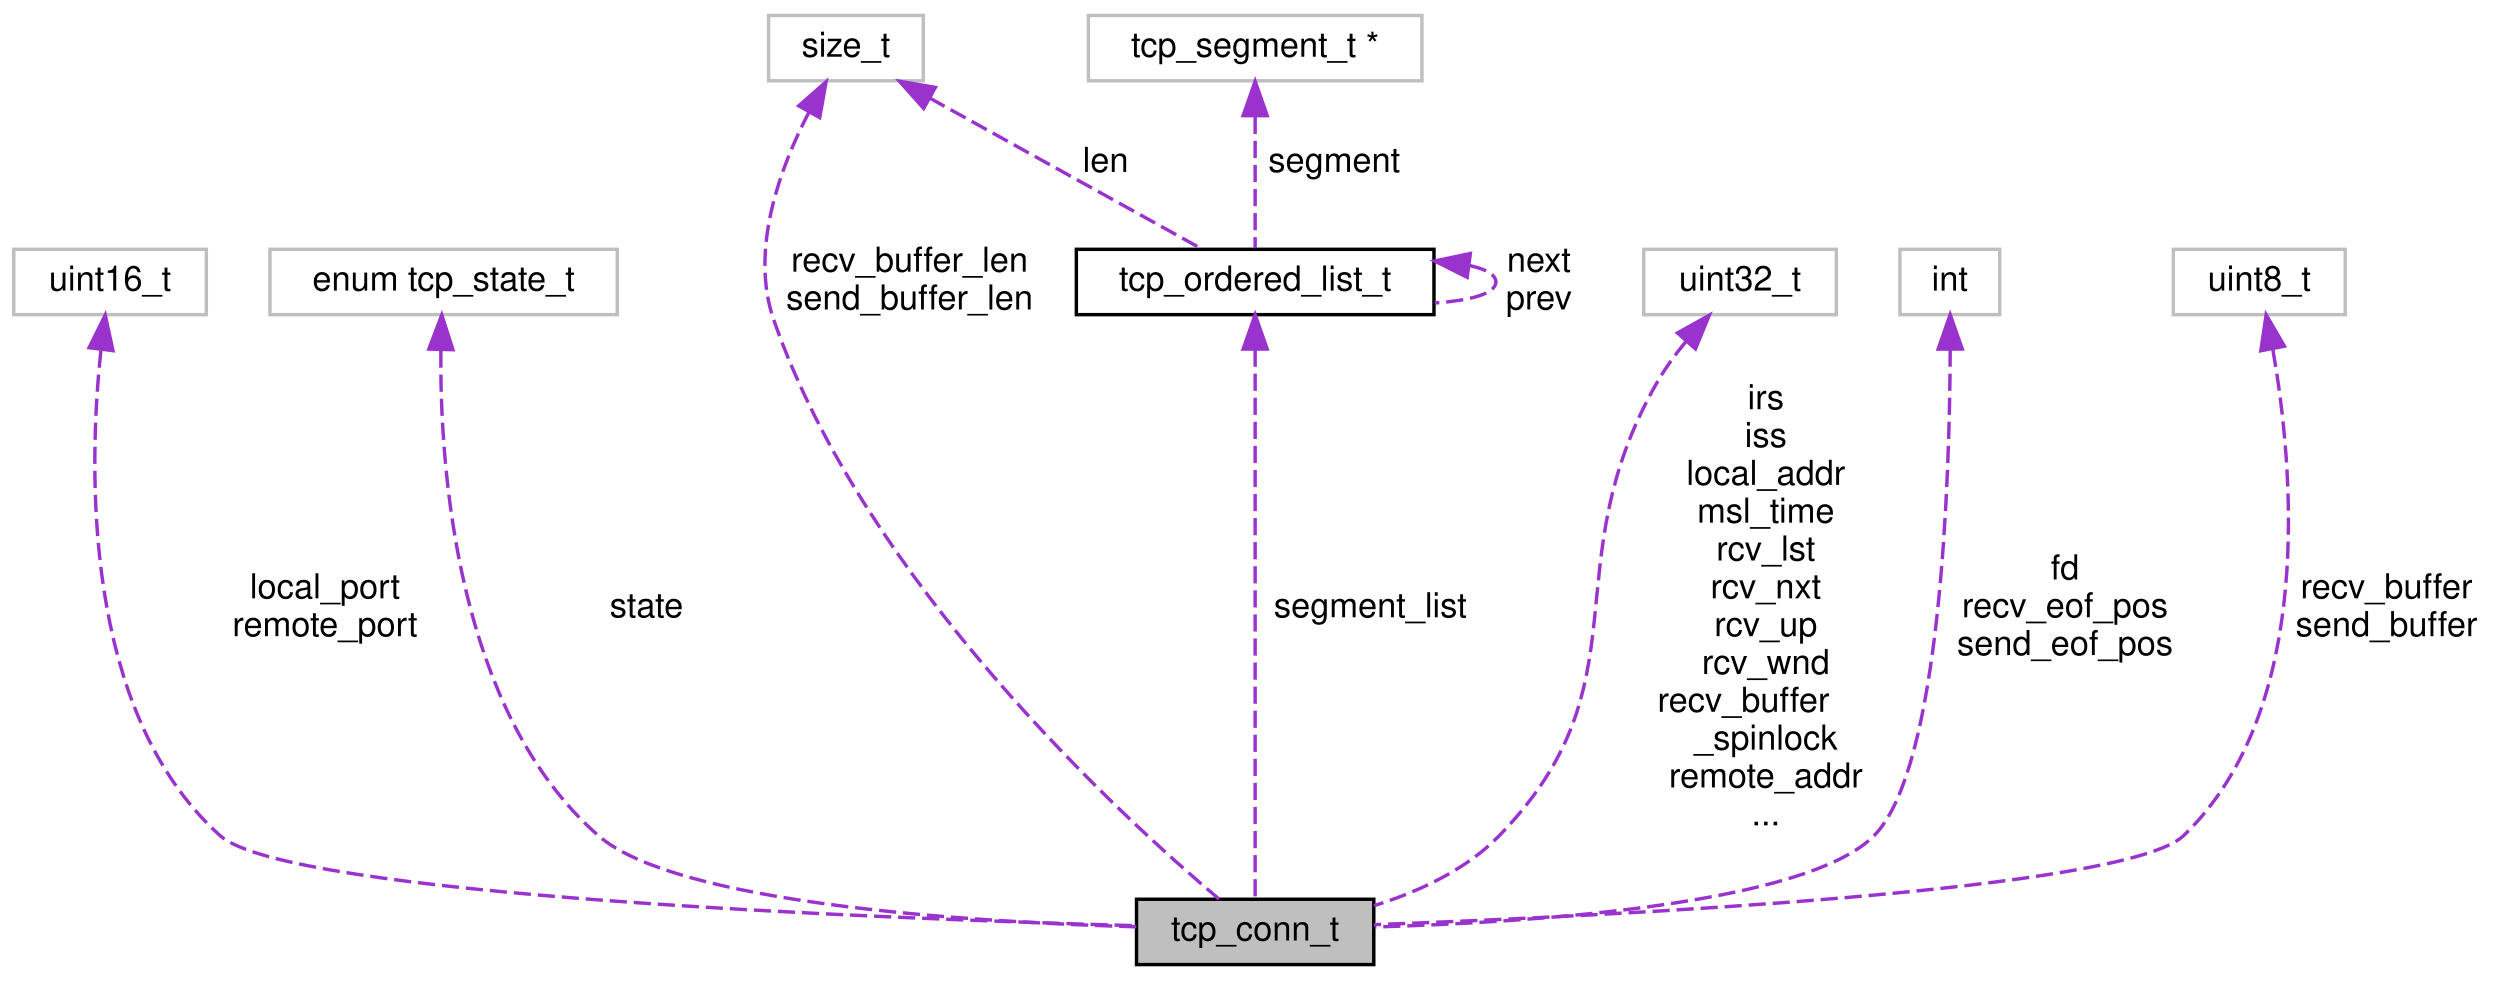
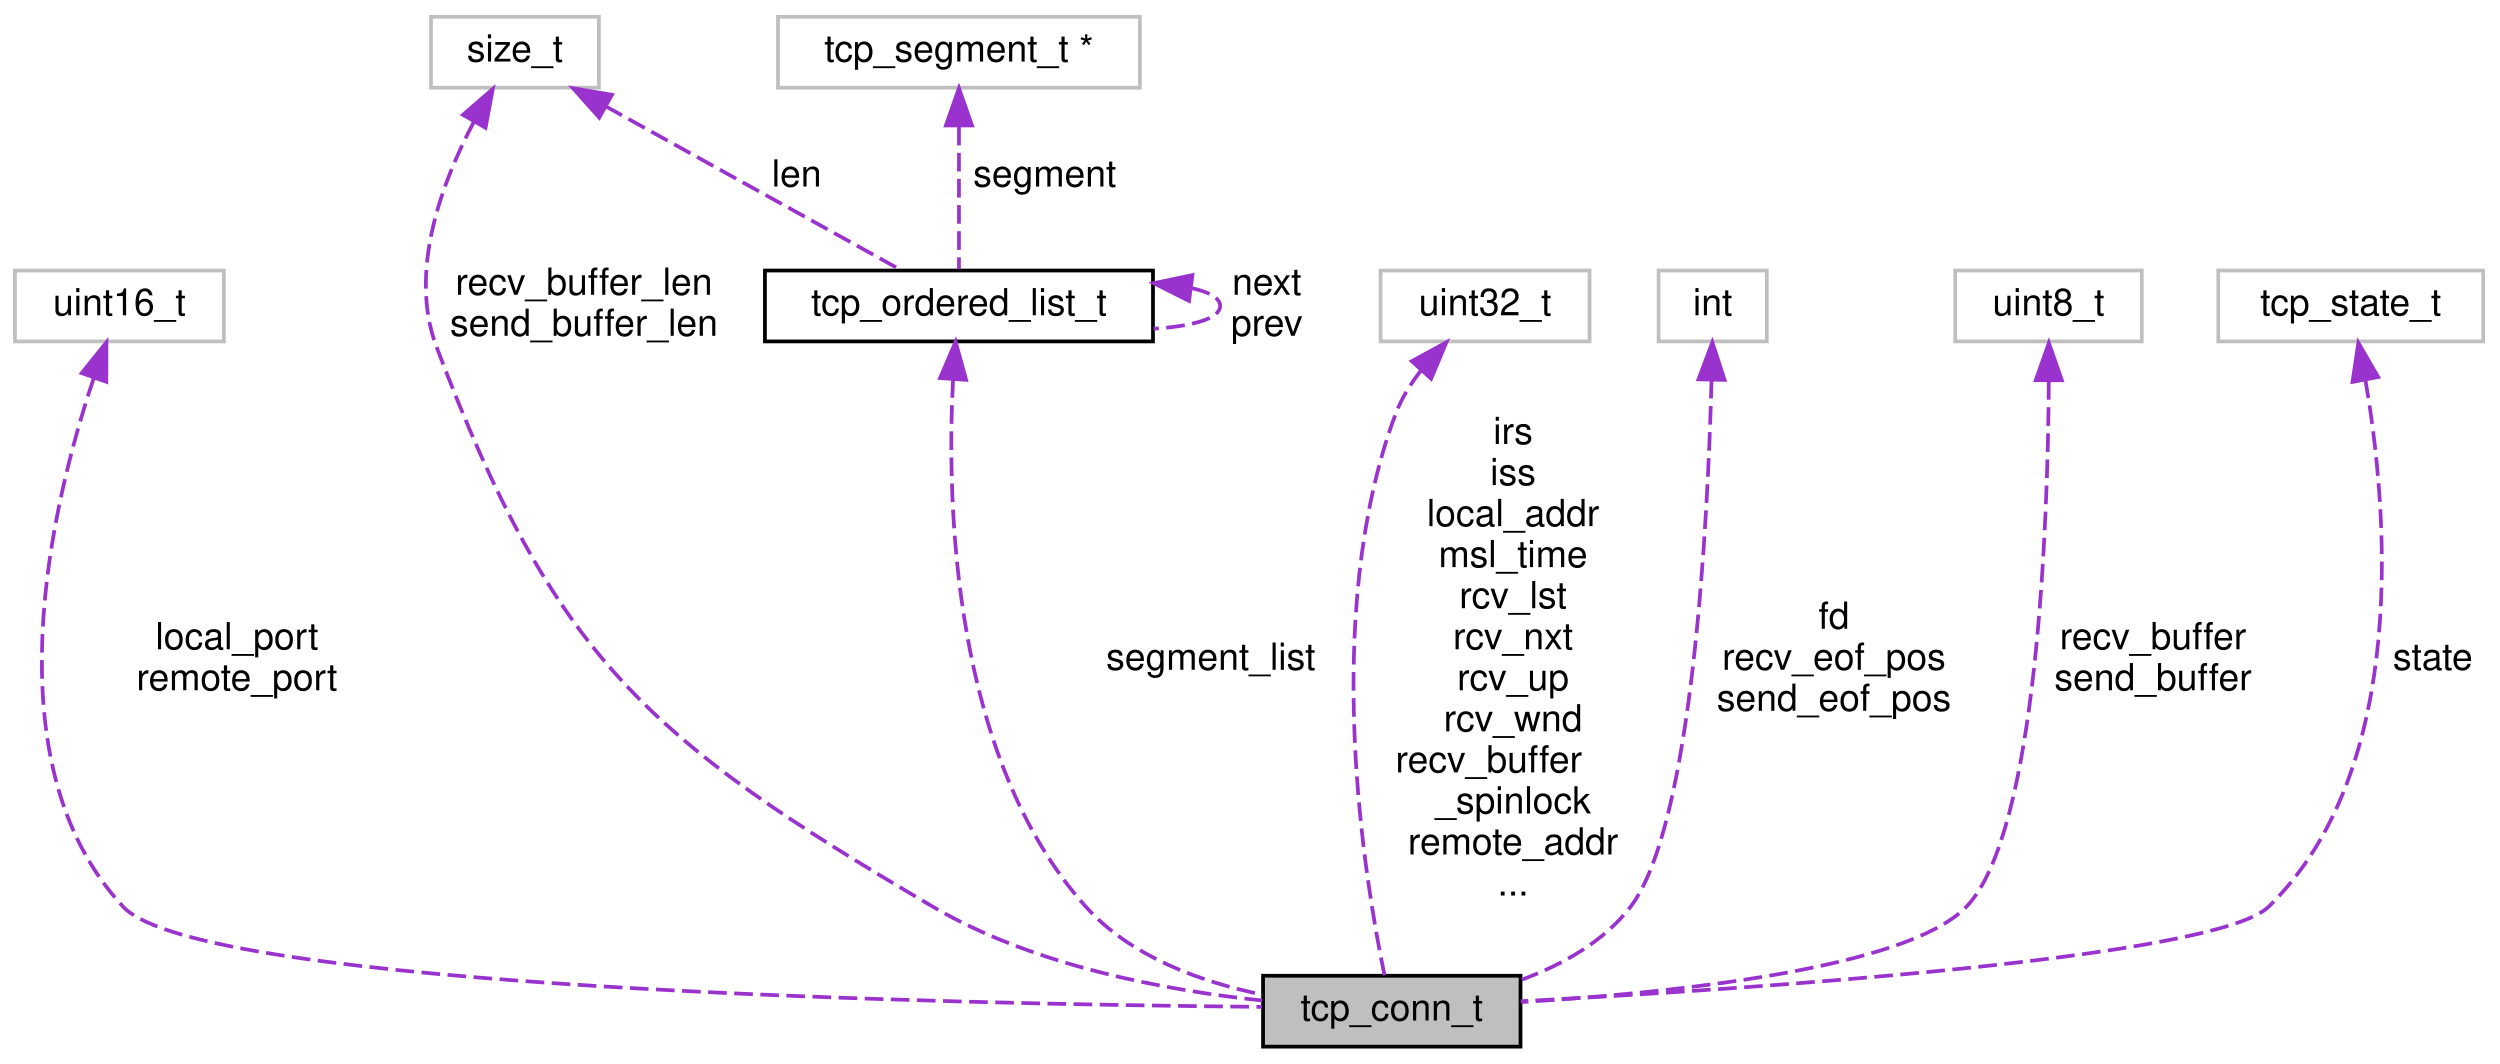
- <svg xmlns="http://www.w3.org/2000/svg" xmlns:xlink="http://www.w3.org/1999/xlink" width="727pt" height="285pt" viewBox="0.00 0.00 727.00 285.00">
+ <svg xmlns="http://www.w3.org/2000/svg" xmlns:xlink="http://www.w3.org/1999/xlink" width="670pt" height="285pt" viewBox="0.00 0.00 670.00 285.00">
  <g id="graph0" class="graph" transform="scale(1 1) rotate(0) translate(4 281)">
    <g id="node1" class="node">
      <g id="a_node1">
        <a xlink:title=" ">
-           <polygon fill="#bfbfbf" stroke="black" points="326.5,-0.5 326.5,-19.5 395.5,-19.5 395.5,-0.5 326.5,-0.5" />
-           <text text-anchor="middle" x="361" y="-7.5" font-family="Helvetica,sans-Serif" font-size="10.00">tcp_conn_t</text>
+           <polygon fill="#bfbfbf" stroke="black" points="334.5,-0.5 334.5,-19.5 403.5,-19.5 403.5,-0.5 334.5,-0.5" />
+           <text text-anchor="middle" x="369" y="-7.5" font-family="Helvetica,sans-Serif" font-size="10.00">tcp_conn_t</text>
        </a>
      </g>
    </g>
    <g id="node2" class="node">
      <g id="a_node2">
        <a xlink:title=" ">
          <polygon fill="none" stroke="#bfbfbf" points="0,-189.5 0,-208.5 56,-208.5 56,-189.5 0,-189.5" />
          <text text-anchor="middle" x="28" y="-196.5" font-family="Helvetica,sans-Serif" font-size="10.00">uint16_t</text>
        </a>
      </g>
    </g>
    <g id="edge1" class="edge">
-       <path fill="none" stroke="#9a32cd" stroke-dasharray="5,2" d="M25.33,-179.03C21.73,-145.07 19.83,-74.05 60,-38 79.47,-20.52 251.39,-13.89 326.33,-11.81" />
-       <polygon fill="#9a32cd" stroke="#9a32cd" points="21.91,-179.89 26.6,-189.39 28.85,-179.03 21.91,-179.89" />
-       <text text-anchor="middle" x="90.5" y="-107" font-family="Helvetica,sans-Serif" font-size="10.00"> local_port</text>
-       <text text-anchor="middle" x="90.5" y="-96" font-family="Helvetica,sans-Serif" font-size="10.00">remote_port</text>
+       <path fill="none" stroke="#9a32cd" stroke-dasharray="5,2" d="M21.08,-179.53C10,-146.41 -7.02,-76.75 29,-38 49.48,-15.96 251.76,-11.9 334.25,-11.16" />
+       <polygon fill="#9a32cd" stroke="#9a32cd" points="17.89,-181.01 24.53,-189.27 24.49,-178.67 17.89,-181.01" />
+       <text text-anchor="middle" x="59.5" y="-107" font-family="Helvetica,sans-Serif" font-size="10.00"> local_port</text>
+       <text text-anchor="middle" x="59.5" y="-96" font-family="Helvetica,sans-Serif" font-size="10.00">remote_port</text>
    </g>
    <g id="node3" class="node">
      <g id="a_node3">
        <a xlink:title=" ">
-           <polygon fill="none" stroke="#bfbfbf" points="74.5,-189.5 74.5,-208.5 175.5,-208.5 175.5,-189.5 74.5,-189.5" />
-           <text text-anchor="middle" x="125" y="-196.5" font-family="Helvetica,sans-Serif" font-size="10.00">enum tcp_state_t</text>
+           <polygon fill="none" stroke="#bfbfbf" points="111.5,-257.5 111.5,-276.5 156.5,-276.5 156.5,-257.5 111.5,-257.5" />
+           <text text-anchor="middle" x="134" y="-264.5" font-family="Helvetica,sans-Serif" font-size="10.00">size_t</text>
        </a>
      </g>
    </g>
    <g id="edge2" class="edge">
-       <path fill="none" stroke="#9a32cd" stroke-dasharray="5,2" d="M124.2,-179.06C123.9,-145.14 128.61,-74.19 170,-38 192.69,-18.16 277.9,-12.87 326.49,-11.48" />
-       <polygon fill="#9a32cd" stroke="#9a32cd" points="120.71,-179.49 124.47,-189.4 127.71,-179.31 120.71,-179.49" />
-       <text text-anchor="middle" x="184" y="-101.5" font-family="Helvetica,sans-Serif" font-size="10.00"> state</text>
+       <path fill="none" stroke="#9a32cd" stroke-dasharray="5,2" d="M123.01,-248.35C114.5,-232.33 105.34,-208.2 113,-188 144.61,-104.7 169.16,-83.1 246,-38 273.06,-22.12 308.43,-15.56 334.29,-12.86" />
+       <polygon fill="#9a32cd" stroke="#9a32cd" points="120.06,-250.23 128.07,-257.16 126.13,-246.75 120.06,-250.23" />
+       <text text-anchor="middle" x="152.5" y="-202" font-family="Helvetica,sans-Serif" font-size="10.00"> recv_buffer_len</text>
+       <text text-anchor="middle" x="152.5" y="-191" font-family="Helvetica,sans-Serif" font-size="10.00">send_buffer_len</text>
+     </g>
+     <g id="node7" class="node">
+       <g id="a_node7">
+         <a xlink:href="structtcp__ordered__list__t.html" target="_top" xlink:title=" ">
+           <polygon fill="none" stroke="black" points="201,-189.5 201,-208.5 305,-208.5 305,-189.5 201,-189.5" />
+           <text text-anchor="middle" x="253" y="-196.5" font-family="Helvetica,sans-Serif" font-size="10.00">tcp_ordered_list_t</text>
+         </a>
+       </g>
+     </g>
+     <g id="edge7" class="edge">
+       <path fill="none" stroke="#9a32cd" stroke-dasharray="5,2" d="M158.31,-252.51C182,-239.38 217.3,-219.8 237.44,-208.63" />
+       <polygon fill="#9a32cd" stroke="#9a32cd" points="156.6,-249.46 149.56,-257.37 160,-255.58 156.6,-249.46" />
+       <text text-anchor="middle" x="209.5" y="-231" font-family="Helvetica,sans-Serif" font-size="10.00"> len</text>
    </g>
    <g id="node4" class="node">
      <g id="a_node4">
        <a xlink:title=" ">
-           <polygon fill="none" stroke="#bfbfbf" points="219.5,-257.5 219.5,-276.5 264.5,-276.5 264.5,-257.5 219.5,-257.5" />
-           <text text-anchor="middle" x="242" y="-264.5" font-family="Helvetica,sans-Serif" font-size="10.00">size_t</text>
+           <polygon fill="none" stroke="#bfbfbf" points="366,-189.5 366,-208.5 422,-208.5 422,-189.5 366,-189.5" />
+           <text text-anchor="middle" x="394" y="-196.5" font-family="Helvetica,sans-Serif" font-size="10.00">uint32_t</text>
        </a>
      </g>
    </g>
    <g id="edge3" class="edge">
-       <path fill="none" stroke="#9a32cd" stroke-dasharray="5,2" d="M231.28,-248.44C222.95,-232.49 213.91,-208.4 221,-188 247.63,-111.4 322.73,-42.95 350.5,-19.55" />
-       <polygon fill="#9a32cd" stroke="#9a32cd" points="228.27,-250.23 236.23,-257.22 234.37,-246.79 228.27,-250.23" />
-       <text text-anchor="middle" x="260.5" y="-202" font-family="Helvetica,sans-Serif" font-size="10.00"> recv_buffer_len</text>
-       <text text-anchor="middle" x="260.5" y="-191" font-family="Helvetica,sans-Serif" font-size="10.00">send_buffer_len</text>
+       <path fill="none" stroke="#9a32cd" stroke-dasharray="5,2" d="M376.86,-181.75C374.06,-178.17 371.56,-174.18 370,-170 349.81,-115.95 361.92,-44.18 367.05,-19.64" />
+       <polygon fill="#9a32cd" stroke="#9a32cd" points="374.35,-184.2 383.65,-189.28 379.55,-179.51 374.35,-184.2" />
+       <text text-anchor="middle" x="401.5" y="-162" font-family="Helvetica,sans-Serif" font-size="10.00"> irs</text>
+       <text text-anchor="middle" x="401.5" y="-151" font-family="Helvetica,sans-Serif" font-size="10.00">iss</text>
+       <text text-anchor="middle" x="401.5" y="-140" font-family="Helvetica,sans-Serif" font-size="10.00">local_addr</text>
+       <text text-anchor="middle" x="401.5" y="-129" font-family="Helvetica,sans-Serif" font-size="10.00">msl_time</text>
+       <text text-anchor="middle" x="401.5" y="-118" font-family="Helvetica,sans-Serif" font-size="10.00">rcv_lst</text>
+       <text text-anchor="middle" x="401.5" y="-107" font-family="Helvetica,sans-Serif" font-size="10.00">rcv_nxt</text>
+       <text text-anchor="middle" x="401.5" y="-96" font-family="Helvetica,sans-Serif" font-size="10.00">rcv_up</text>
+       <text text-anchor="middle" x="401.5" y="-85" font-family="Helvetica,sans-Serif" font-size="10.00">rcv_wnd</text>
+       <text text-anchor="start" x="370" y="-74" font-family="Helvetica,sans-Serif" font-size="10.00">recv_buffer</text>
+       <text text-anchor="middle" x="401.5" y="-63" font-family="Helvetica,sans-Serif" font-size="10.00">_spinlock</text>
+       <text text-anchor="middle" x="401.5" y="-52" font-family="Helvetica,sans-Serif" font-size="10.00">remote_addr</text>
+       <text text-anchor="middle" x="401.5" y="-41" font-family="Helvetica,sans-Serif" font-size="10.00">...</text>
+     </g>
+     <g id="node5" class="node">
+       <g id="a_node5">
+         <a xlink:title=" ">
+           <polygon fill="none" stroke="#bfbfbf" points="440.5,-189.5 440.5,-208.5 469.5,-208.5 469.5,-189.5 440.5,-189.5" />
+           <text text-anchor="middle" x="455" y="-196.5" font-family="Helvetica,sans-Serif" font-size="10.00">int</text>
+         </a>
+       </g>
+     </g>
+     <g id="edge4" class="edge">
+       <path fill="none" stroke="#9a32cd" stroke-dasharray="5,2" d="M454.69,-179.2C453.72,-141.8 449.7,-59.78 433,-38 425.81,-28.62 414.74,-22.47 403.83,-18.44" />
+       <polygon fill="#9a32cd" stroke="#9a32cd" points="451.19,-179.34 454.91,-189.26 458.19,-179.19 451.19,-179.34" />
+       <text text-anchor="middle" x="487.5" y="-112.5" font-family="Helvetica,sans-Serif" font-size="10.00"> fd</text>
+       <text text-anchor="middle" x="487.5" y="-101.5" font-family="Helvetica,sans-Serif" font-size="10.00">recv_eof_pos</text>
+       <text text-anchor="middle" x="487.5" y="-90.5" font-family="Helvetica,sans-Serif" font-size="10.00">send_eof_pos</text>
+     </g>
+     <g id="node6" class="node">
+       <g id="a_node6">
+         <a xlink:title=" ">
+           <polygon fill="none" stroke="#bfbfbf" points="520,-189.5 520,-208.5 570,-208.5 570,-189.5 520,-189.5" />
+           <text text-anchor="middle" x="545" y="-196.5" font-family="Helvetica,sans-Serif" font-size="10.00">uint8_t</text>
+         </a>
+       </g>
+     </g>
+     <g id="edge5" class="edge">
+       <path fill="none" stroke="#9a32cd" stroke-dasharray="5,2" d="M545.08,-178.87C544.83,-140.85 542.04,-57.76 523,-38 506.94,-21.34 443.96,-14.89 403.69,-12.45" />
+       <polygon fill="#9a32cd" stroke="#9a32cd" points="541.58,-179.1 545.1,-189.1 548.58,-179.09 541.58,-179.1" />
+       <text text-anchor="middle" x="573" y="-107" font-family="Helvetica,sans-Serif" font-size="10.00"> recv_buffer</text>
+       <text text-anchor="middle" x="573" y="-96" font-family="Helvetica,sans-Serif" font-size="10.00">send_buffer</text>
+     </g>
+     <g id="edge6" class="edge">
+       <path fill="none" stroke="#9a32cd" stroke-dasharray="5,2" d="M251.42,-179.4C249.7,-146.59 251.04,-78.09 287,-38 299.01,-24.61 317.78,-17.84 334.33,-14.43" />
+       <polygon fill="#9a32cd" stroke="#9a32cd" points="247.93,-179.68 252.11,-189.42 254.92,-179.2 247.93,-179.68" />
+       <text text-anchor="middle" x="320.5" y="-101.5" font-family="Helvetica,sans-Serif" font-size="10.00"> segment_list</text>
+     </g>
+     <g id="edge9" class="edge">
+       <path fill="none" stroke="#9a32cd" stroke-dasharray="5,2" d="M315.4,-203.77C320.11,-202.71 323,-201.12 323,-199 323,-195.61 315.59,-193.58 305.2,-192.89" />
+       <polygon fill="#9a32cd" stroke="#9a32cd" points="314.66,-200.34 305.2,-205.11 315.57,-207.28 314.66,-200.34" />
+       <text text-anchor="middle" x="335.5" y="-202" font-family="Helvetica,sans-Serif" font-size="10.00"> next</text>
+       <text text-anchor="middle" x="335.5" y="-191" font-family="Helvetica,sans-Serif" font-size="10.00">prev</text>
    </g>
    <g id="node8" class="node">
      <g id="a_node8">
-         <a xlink:href="structtcp__ordered__list__t.html" target="_top" xlink:title=" ">
-           <polygon fill="none" stroke="black" points="309,-189.5 309,-208.5 413,-208.5 413,-189.5 309,-189.5" />
-           <text text-anchor="middle" x="361" y="-196.5" font-family="Helvetica,sans-Serif" font-size="10.00">tcp_ordered_list_t</text>
+         <a xlink:title=" ">
+           <polygon fill="none" stroke="#bfbfbf" points="204.5,-257.5 204.5,-276.5 301.5,-276.5 301.5,-257.5 204.5,-257.5" />
+           <text text-anchor="middle" x="253" y="-264.5" font-family="Helvetica,sans-Serif" font-size="10.00">tcp_segment_t *</text>
        </a>
      </g>
    </g>
    <g id="edge8" class="edge">
-       <path fill="none" stroke="#9a32cd" stroke-dasharray="5,2" d="M266.31,-252.51C290,-239.38 325.3,-219.8 345.44,-208.63" />
-       <polygon fill="#9a32cd" stroke="#9a32cd" points="264.6,-249.46 257.56,-257.37 268,-255.58 264.6,-249.46" />
-       <text text-anchor="middle" x="317.5" y="-231" font-family="Helvetica,sans-Serif" font-size="10.00"> len</text>
-     </g>
-     <g id="node5" class="node">
-       <g id="a_node5">
-         <a xlink:title=" ">
-           <polygon fill="none" stroke="#bfbfbf" points="474,-189.5 474,-208.5 530,-208.5 530,-189.5 474,-189.5" />
-           <text text-anchor="middle" x="502" y="-196.5" font-family="Helvetica,sans-Serif" font-size="10.00">uint32_t</text>
-         </a>
-       </g>
-     </g>
-     <g id="edge4" class="edge">
-       <path fill="none" stroke="#9a32cd" stroke-dasharray="5,2" d="M486.19,-181.59C483.2,-177.96 480.3,-174 478,-170 447.02,-116.15 475.31,-82.54 432,-38 422.26,-27.98 408.41,-21.63 395.53,-17.62" />
-       <polygon fill="#9a32cd" stroke="#9a32cd" points="483.81,-184.18 493.06,-189.33 489.04,-179.53 483.81,-184.18" />
-       <text text-anchor="middle" x="509.5" y="-162" font-family="Helvetica,sans-Serif" font-size="10.00"> irs</text>
-       <text text-anchor="middle" x="509.5" y="-151" font-family="Helvetica,sans-Serif" font-size="10.00">iss</text>
-       <text text-anchor="middle" x="509.5" y="-140" font-family="Helvetica,sans-Serif" font-size="10.00">local_addr</text>
-       <text text-anchor="middle" x="509.5" y="-129" font-family="Helvetica,sans-Serif" font-size="10.00">msl_time</text>
-       <text text-anchor="middle" x="509.5" y="-118" font-family="Helvetica,sans-Serif" font-size="10.00">rcv_lst</text>
-       <text text-anchor="middle" x="509.5" y="-107" font-family="Helvetica,sans-Serif" font-size="10.00">rcv_nxt</text>
-       <text text-anchor="middle" x="509.5" y="-96" font-family="Helvetica,sans-Serif" font-size="10.00">rcv_up</text>
-       <text text-anchor="middle" x="509.5" y="-85" font-family="Helvetica,sans-Serif" font-size="10.00">rcv_wnd</text>
-       <text text-anchor="start" x="478" y="-74" font-family="Helvetica,sans-Serif" font-size="10.00">recv_buffer</text>
-       <text text-anchor="middle" x="509.5" y="-63" font-family="Helvetica,sans-Serif" font-size="10.00">_spinlock</text>
-       <text text-anchor="middle" x="509.5" y="-52" font-family="Helvetica,sans-Serif" font-size="10.00">remote_addr</text>
-       <text text-anchor="middle" x="509.5" y="-41" font-family="Helvetica,sans-Serif" font-size="10.00">...</text>
-     </g>
-     <g id="node6" class="node">
-       <g id="a_node6">
-         <a xlink:title=" ">
-           <polygon fill="none" stroke="#bfbfbf" points="548.5,-189.5 548.5,-208.5 577.5,-208.5 577.5,-189.5 548.5,-189.5" />
-           <text text-anchor="middle" x="563" y="-196.5" font-family="Helvetica,sans-Serif" font-size="10.00">int</text>
-         </a>
-       </g>
-     </g>
-     <g id="edge5" class="edge">
-       <path fill="none" stroke="#9a32cd" stroke-dasharray="5,2" d="M563.12,-179.35C562.97,-141.51 560.38,-57.61 541,-38 521.29,-18.05 442.38,-12.78 395.84,-11.43" />
-       <polygon fill="#9a32cd" stroke="#9a32cd" points="559.62,-179.49 563.11,-189.5 566.62,-179.5 559.62,-179.49" />
-       <text text-anchor="middle" x="596.5" y="-112.5" font-family="Helvetica,sans-Serif" font-size="10.00"> fd</text>
-       <text text-anchor="middle" x="596.5" y="-101.5" font-family="Helvetica,sans-Serif" font-size="10.00">recv_eof_pos</text>
-       <text text-anchor="middle" x="596.5" y="-90.5" font-family="Helvetica,sans-Serif" font-size="10.00">send_eof_pos</text>
-     </g>
-     <g id="node7" class="node">
-       <g id="a_node7">
-         <a xlink:title=" ">
-           <polygon fill="none" stroke="#bfbfbf" points="628,-189.5 628,-208.5 678,-208.5 678,-189.5 628,-189.5" />
-           <text text-anchor="middle" x="653" y="-196.5" font-family="Helvetica,sans-Serif" font-size="10.00">uint8_t</text>
-         </a>
-       </g>
-     </g>
-     <g id="edge6" class="edge">
-       <path fill="none" stroke="#9a32cd" stroke-dasharray="5,2" d="M656.97,-179.24C662.86,-145.59 669.47,-75.07 631,-38 614.36,-21.96 464.56,-14.65 395.54,-12.1" />
-       <polygon fill="#9a32cd" stroke="#9a32cd" points="653.45,-179 654.99,-189.48 660.32,-180.33 653.45,-179" />
-       <text text-anchor="middle" x="690" y="-107" font-family="Helvetica,sans-Serif" font-size="10.00"> recv_buffer</text>
-       <text text-anchor="middle" x="690" y="-96" font-family="Helvetica,sans-Serif" font-size="10.00">send_buffer</text>
-     </g>
-     <g id="edge7" class="edge">
-       <path fill="none" stroke="#9a32cd" stroke-dasharray="5,2" d="M361,-179.34C361,-139.62 361,-48 361,-19.57" />
-       <polygon fill="#9a32cd" stroke="#9a32cd" points="357.5,-179.48 361,-189.48 364.5,-179.48 357.5,-179.48" />
-       <text text-anchor="middle" x="394.5" y="-101.5" font-family="Helvetica,sans-Serif" font-size="10.00"> segment_list</text>
-     </g>
-     <g id="edge10" class="edge">
-       <path fill="none" stroke="#9a32cd" stroke-dasharray="5,2" d="M423.4,-203.77C428.11,-202.71 431,-201.12 431,-199 431,-195.61 423.59,-193.58 413.2,-192.89" />
-       <polygon fill="#9a32cd" stroke="#9a32cd" points="422.66,-200.34 413.2,-205.11 423.57,-207.28 422.66,-200.34" />
-       <text text-anchor="middle" x="443.5" y="-202" font-family="Helvetica,sans-Serif" font-size="10.00"> next</text>
-       <text text-anchor="middle" x="443.5" y="-191" font-family="Helvetica,sans-Serif" font-size="10.00">prev</text>
+       <path fill="none" stroke="#9a32cd" stroke-dasharray="5,2" d="M253,-247.04C253,-234.47 253,-218.56 253,-208.84" />
+       <polygon fill="#9a32cd" stroke="#9a32cd" points="249.5,-247.37 253,-257.37 256.5,-247.37 249.5,-247.37" />
+       <text text-anchor="middle" x="276" y="-231" font-family="Helvetica,sans-Serif" font-size="10.00"> segment</text>
    </g>
    <g id="node9" class="node">
      <g id="a_node9">
        <a xlink:title=" ">
-           <polygon fill="none" stroke="#bfbfbf" points="312.5,-257.5 312.5,-276.5 409.5,-276.5 409.5,-257.5 312.5,-257.5" />
-           <text text-anchor="middle" x="361" y="-264.5" font-family="Helvetica,sans-Serif" font-size="10.00">tcp_segment_t *</text>
+           <polygon fill="none" stroke="#bfbfbf" points="590.5,-189.5 590.5,-208.5 661.5,-208.5 661.5,-189.5 590.5,-189.5" />
+           <text text-anchor="middle" x="626" y="-196.5" font-family="Helvetica,sans-Serif" font-size="10.00">tcp_state_t</text>
        </a>
      </g>
    </g>
-     <g id="edge9" class="edge">
-       <path fill="none" stroke="#9a32cd" stroke-dasharray="5,2" d="M361,-247.04C361,-234.47 361,-218.56 361,-208.84" />
-       <polygon fill="#9a32cd" stroke="#9a32cd" points="357.5,-247.37 361,-257.37 364.5,-247.37 357.5,-247.37" />
-       <text text-anchor="middle" x="384" y="-231" font-family="Helvetica,sans-Serif" font-size="10.00"> segment</text>
+     <g id="edge10" class="edge">
+       <path fill="none" stroke="#9a32cd" stroke-dasharray="5,2" d="M629.92,-179.26C635.73,-145.69 642.18,-75.34 604,-38 589.94,-24.25 465.42,-15.96 403.56,-12.66" />
+       <polygon fill="#9a32cd" stroke="#9a32cd" points="626.47,-178.65 628.04,-189.13 633.35,-179.96 626.47,-178.65" />
+       <text text-anchor="middle" x="648" y="-101.5" font-family="Helvetica,sans-Serif" font-size="10.00"> state</text>
    </g>
  </g>
</svg>
